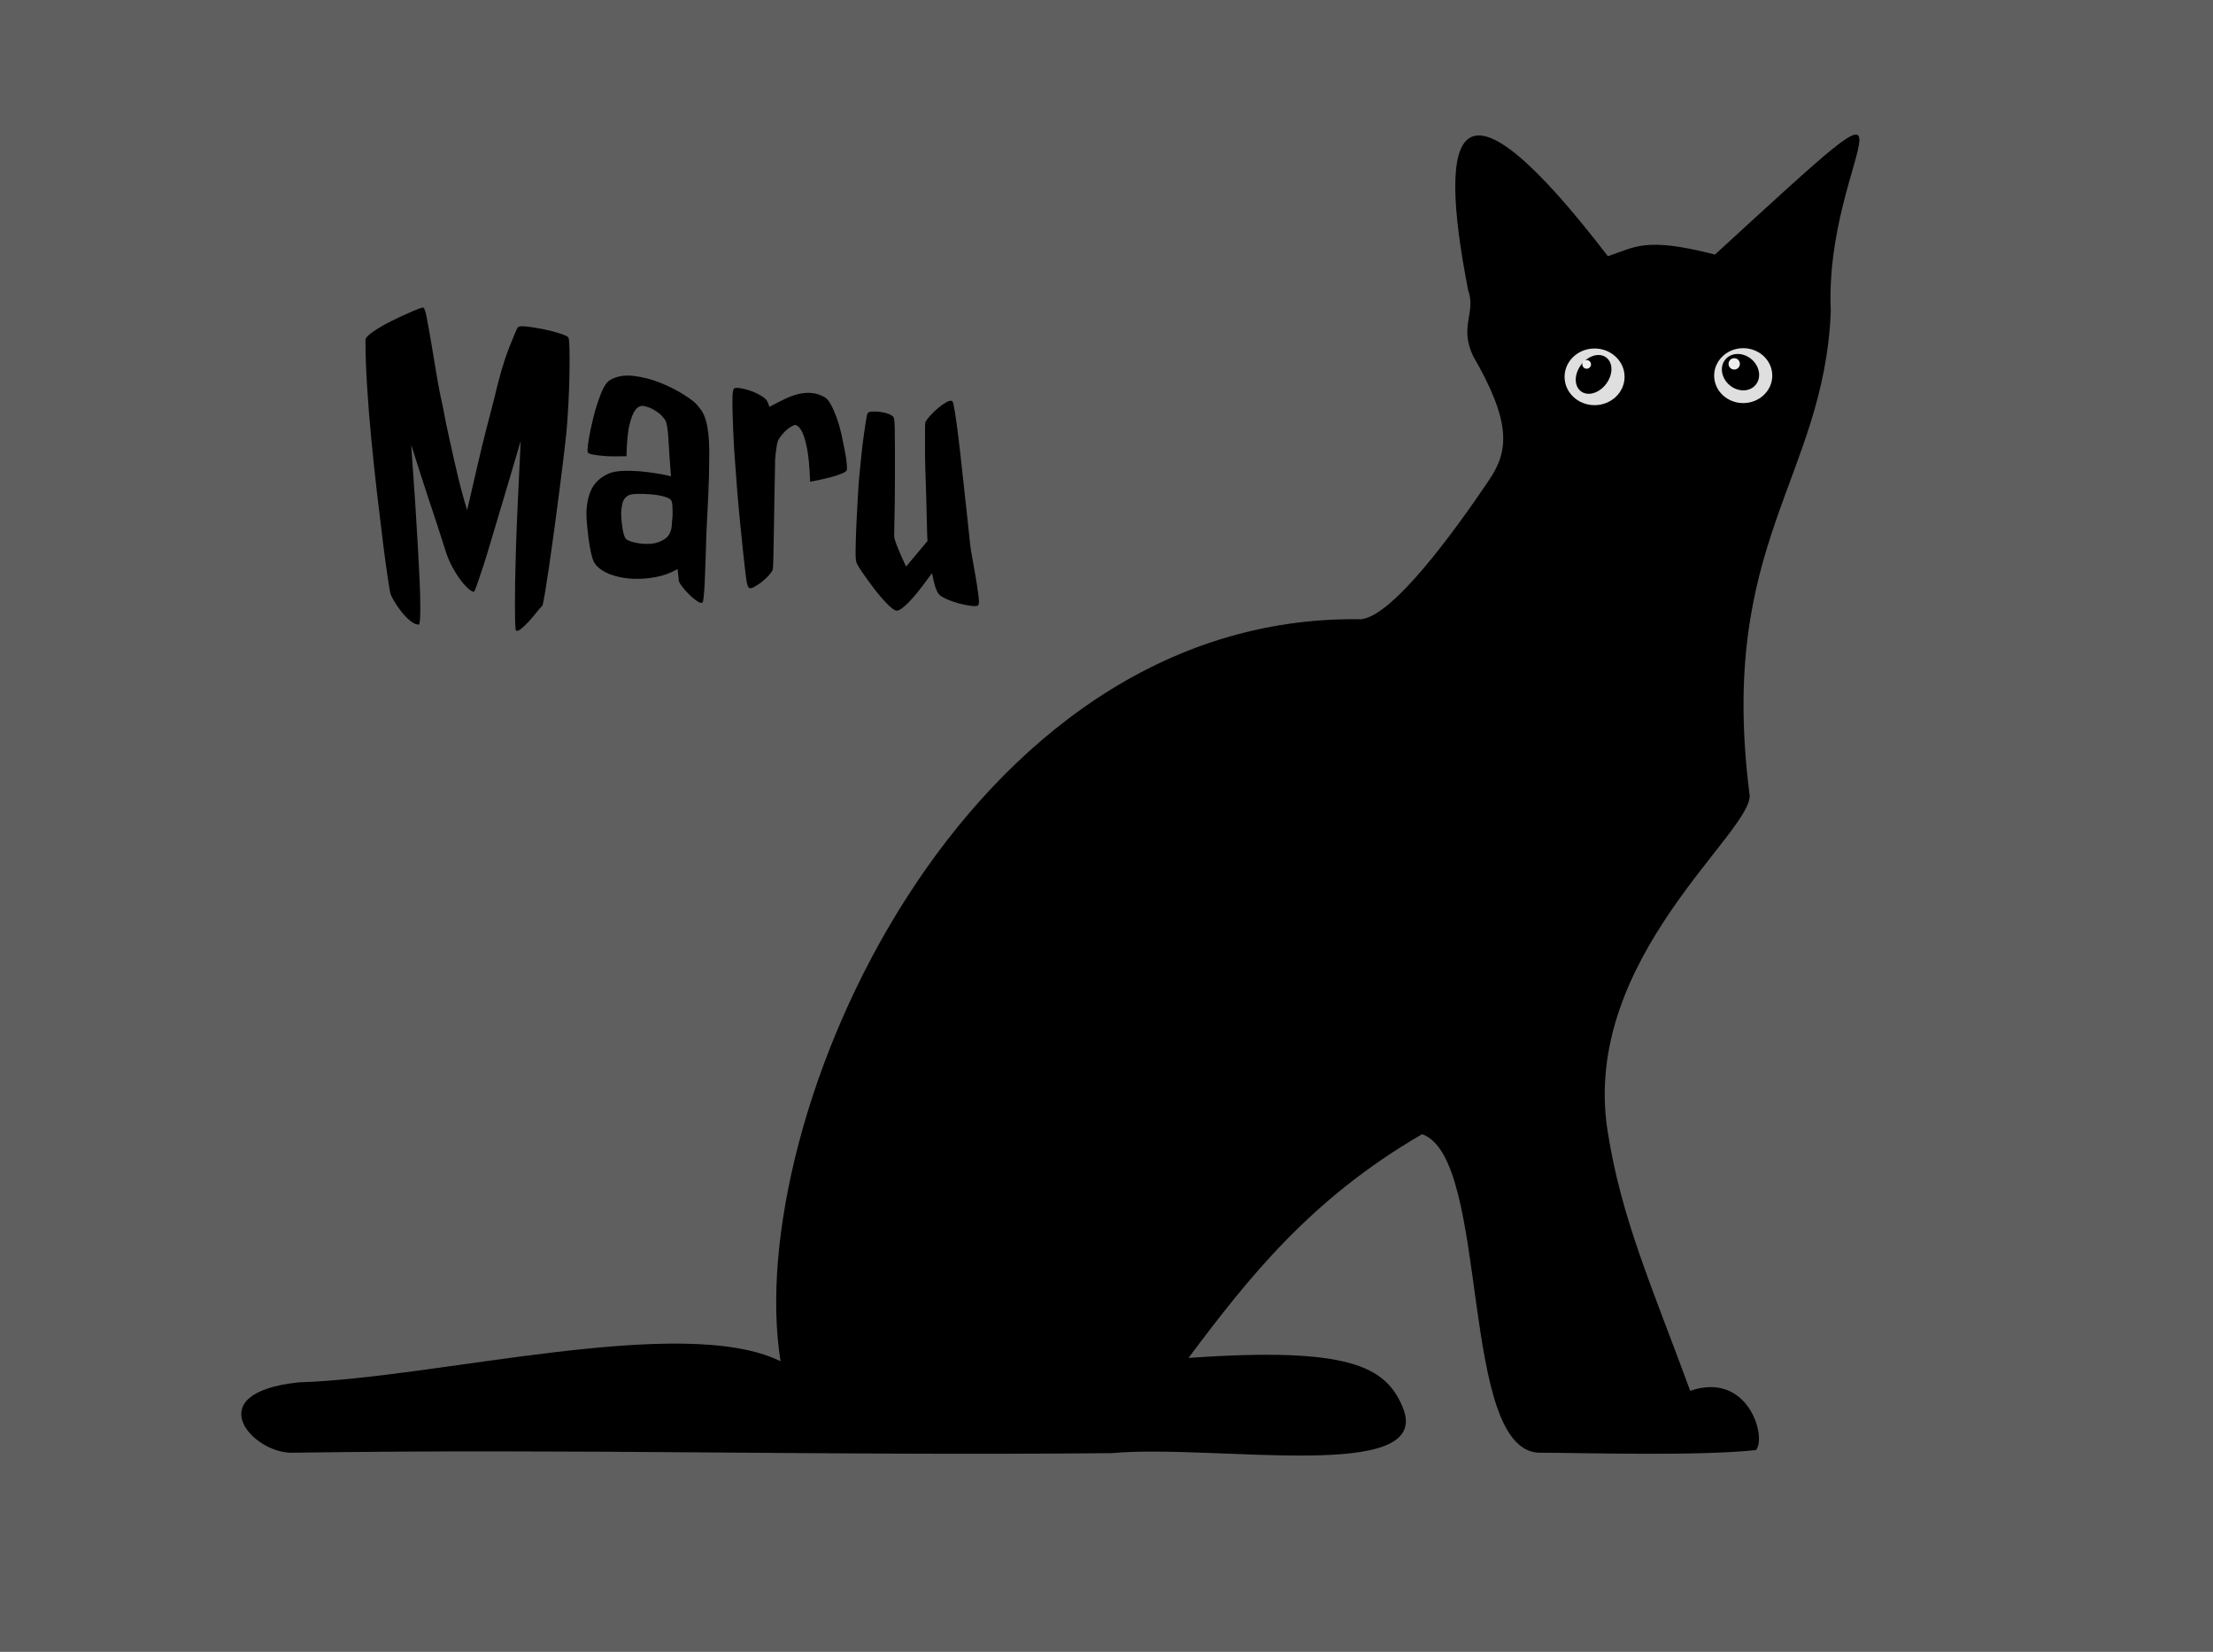
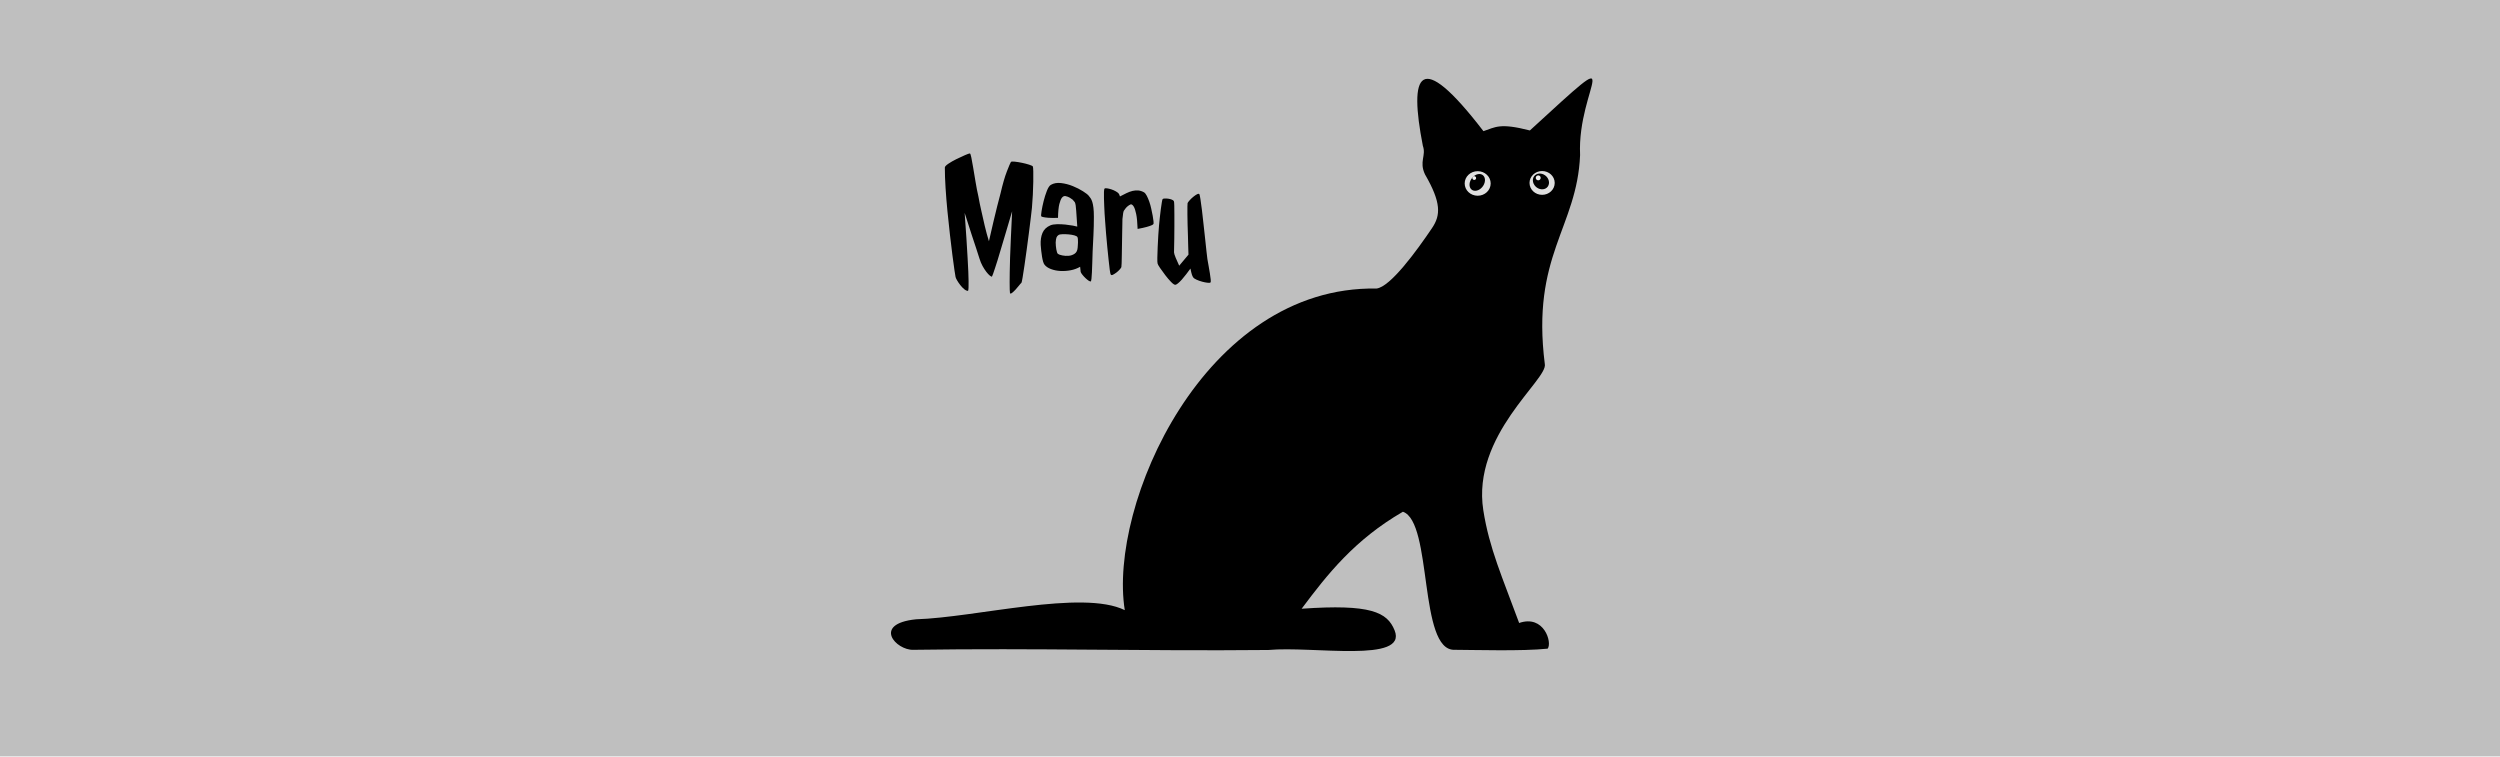
- <svg xmlns="http://www.w3.org/2000/svg" xmlns:ns1="https://sketch.io/dtd/" version="1.1" style="" ns1:metadata="eyJ0aXRsZSI6IjI3MDVhYjk4LTRmODEtNDczOS05OWY3LWQ0MjQ5MGE0YzhhMiIsImRlc2NyaXB0aW9uIjoiTWFkZSB3aXRoIFNrZXRjaHBhZCAtIGh0dHBzOi8vc2tldGNoLmlvL3NrZXRjaHBhZCIsIm1ldGFkYXRhIjp7fSwiY2xpcFBhdGgiOnsiZW5hYmxlZCI6dHJ1ZSwic3R5bGUiOnsic3Ryb2tlU3R5bGUiOiJibGFjayIsImxpbmVXaWR0aCI6MX19LCJleHBvcnREUEkiOjcyLCJleHBvcnRGb3JtYXQiOiJwbmciLCJleHBvcnRRdWFsaXR5IjowLjk1LCJ1bml0cyI6InB4Iiwid2lkdGgiOjQ3NywiaGVpZ2h0IjozNTYsInBhZ2VzIjp7Imxlbmd0aCI6MSwiZGF0YSI6W3sid2lkdGgiOjQ3NywiaGVpZ2h0IjozNTZ9XX19" width="477" height="356" viewBox="0 0 477 356" ns1:version="5.1.316">
-   <path ns1:tool="rectangle" style="fill: #5f5f5f; mix-blend-mode: source-over; fill-opacity: 1; fill-rule: nonzero; vector-effect: non-scaling-stroke;" d="M0 0 L477 0 477 356 0 356 z" />
-   <g ns1:tool="fancyText" style="mix-blend-mode: source-over;" transform="matrix(1,0,0,1,-237,57)">
+ <svg xmlns="http://www.w3.org/2000/svg" xmlns:ns1="https://sketch.io/dtd/" version="1.1" style="" ns1:metadata="eyJ0aXRsZSI6IjI3MDVhYjk4LTRmODEtNDczOS05OWY3LWQ0MjQ5MGE0YzhhMiIsImRlc2NyaXB0aW9uIjoiTWFkZSB3aXRoIFNrZXRjaHBhZCAtIGh0dHBzOi8vc2tldGNoLmlvL3NrZXRjaHBhZCIsIm1ldGFkYXRhIjp7fSwiY2xpcFBhdGgiOnsiZW5hYmxlZCI6dHJ1ZSwic3R5bGUiOnsic3Ryb2tlU3R5bGUiOiJibGFjayIsImxpbmVXaWR0aCI6MX19LCJleHBvcnREUEkiOjcyLCJleHBvcnRGb3JtYXQiOiJwbmciLCJleHBvcnRRdWFsaXR5IjowLjk1LCJ1bml0cyI6InB4Iiwid2lkdGgiOjEyNDMsImhlaWdodCI6Mzc2LCJwYWdlcyI6eyJsZW5ndGgiOjEsImRhdGEiOlt7IndpZHRoIjoxMjQzLCJoZWlnaHQiOjM3Nn1dfX0=" width="1243" height="376" viewBox="0 0 1243 376" ns1:version="5.1.316">
+   <path ns1:tool="rectangle" style="fill: #bfbfbf; mix-blend-mode: source-over; fill-opacity: 1; fill-rule: nonzero; vector-effect: non-scaling-stroke;" d="M0 0 L1243 0 1243 376 0 376 z" />
+   <g ns1:tool="fancyText" style="mix-blend-mode: source-over;" transform="matrix(1,0,0,1,154,67)">
    <g ns1:uid="1" style="">
      <g ns1:uid="2" style="">
        <path d="M 359.526 15.766L 359.526 15.766L 359.526 15.766Q 359.704 16.121 359.748 18.251L 359.748 18.251L 359.748 18.251Q 359.792 20.381 359.748 23.398L 359.748 23.398L 359.748 23.398Q 359.704 26.415 359.526 29.832L 359.526 29.832L 359.526 29.832Q 359.349 33.249 359.083 36.266L 359.083 36.266L 359.083 36.266Q 358.905 37.952 358.506 41.324L 358.506 41.324L 358.506 41.324Q 358.106 44.697 357.574 48.779L 357.574 48.779L 357.574 48.779Q 357.041 52.861 356.465 57.165L 356.465 57.165L 356.465 57.165Q 355.888 61.47 355.355 65.064L 355.355 65.064L 355.355 65.064Q 354.823 68.658 354.423 71.054L 354.423 71.054L 354.423 71.054Q 354.024 73.45 353.847 73.628L 353.847 73.628L 353.847 73.628Q 353.492 73.894 352.693 74.914L 352.693 74.914L 352.693 74.914Q 351.894 75.935 350.962 76.956L 350.962 76.956L 350.962 76.956Q 350.031 77.976 349.232 78.597L 349.232 78.597L 349.232 78.597Q 348.433 79.219 348.167 78.775L 348.167 78.775L 348.167 78.775Q 347.989 77.887 347.989 73.273L 347.989 73.273L 347.989 73.273Q 347.989 71.32 348.034 68.347L 348.034 68.347L 348.034 68.347Q 348.078 65.374 348.211 61.115L 348.211 61.115L 348.211 61.115Q 348.344 56.855 348.611 51.175L 348.611 51.175L 348.611 51.175Q 348.877 45.495 349.232 38.041L 349.232 38.041L 349.232 38.041Q 347.457 44.076 346.081 48.69L 346.081 48.69L 346.081 48.69Q 344.706 53.305 343.685 56.722L 343.685 56.722L 343.685 56.722Q 342.665 60.138 341.955 62.49L 341.955 62.49L 341.955 62.49Q 341.245 64.842 340.712 66.351L 340.712 66.351L 340.712 66.351Q 339.559 69.9 339.204 70.522L 339.204 70.522L 339.204 70.522Q 338.849 70.61 338.094 69.989L 338.094 69.989L 338.094 69.989Q 337.34 69.368 336.408 68.17L 336.408 68.17L 336.408 68.17Q 335.476 66.972 334.544 65.286L 334.544 65.286L 334.544 65.286Q 333.613 63.599 332.991 61.558L 332.991 61.558L 332.991 61.558Q 332.37 59.695 331.394 56.589L 331.394 56.589L 331.394 56.589Q 330.507 53.926 329.087 49.622L 329.087 49.622L 329.087 49.622Q 327.667 45.318 325.626 38.84L 325.626 38.84L 325.626 38.84Q 326.158 46.117 326.513 51.619L 326.513 51.619L 326.513 51.619Q 326.868 57.121 327.09 61.203L 327.09 61.203L 327.09 61.203Q 327.312 65.286 327.445 68.081L 327.445 68.081L 327.445 68.081Q 327.578 70.877 327.578 72.74L 327.578 72.74L 327.578 72.74Q 327.667 77 327.312 77.621L 327.312 77.621L 327.312 77.621Q 326.424 77.621 325.404 76.778L 325.404 76.778L 325.404 76.778Q 324.383 75.935 323.451 74.737L 323.451 74.737L 323.451 74.737Q 322.52 73.539 321.854 72.385L 321.854 72.385L 321.854 72.385Q 321.188 71.232 321.1 70.699L 321.1 70.699L 321.1 70.699Q 321.011 70.344 320.567 67.416L 320.567 67.416L 320.567 67.416Q 320.123 64.487 319.547 59.917L 319.547 59.917L 319.547 59.917Q 318.97 55.346 318.304 49.622L 318.304 49.622L 318.304 49.622Q 317.639 43.898 317.062 37.952L 317.062 37.952L 317.062 37.952Q 316.485 32.006 316.13 26.371L 316.13 26.371L 316.13 26.371Q 315.775 20.736 315.775 16.298L 315.775 16.298L 315.775 16.298Q 315.775 15.588 317.55 14.39L 317.55 14.39L 317.55 14.39Q 319.325 13.192 321.588 12.083L 321.588 12.083L 321.588 12.083Q 323.851 10.974 325.803 10.131L 325.803 10.131L 325.803 10.131Q 327.755 9.287 328.199 9.287L 328.199 9.287L 328.199 9.287Q 328.554 9.287 328.954 11.329L 328.954 11.329L 328.954 11.329Q 329.353 13.37 329.885 16.476L 329.885 16.476L 329.885 16.476Q 330.418 19.582 331.039 23.398L 331.039 23.398L 331.039 23.398Q 331.66 27.214 332.459 30.675L 332.459 30.675L 332.459 30.675Q 333.08 34.225 333.968 38.041L 333.968 38.041L 333.968 38.041Q 334.678 41.324 335.609 45.274L 335.609 45.274L 335.609 45.274Q 336.541 49.223 337.695 52.95L 337.695 52.95L 337.695 52.95Q 338.937 47.537 339.958 43.144L 339.958 43.144L 339.958 43.144Q 340.979 38.751 341.777 35.645L 341.777 35.645L 341.777 35.645Q 342.753 32.006 343.463 29.166L 343.463 29.166L 343.463 29.166Q 345.061 22.244 346.614 18.251L 346.614 18.251L 346.614 18.251Q 348.167 14.257 348.611 13.547L 348.611 13.547L 348.611 13.547Q 348.877 13.192 350.519 13.37L 350.519 13.37L 350.519 13.37Q 352.16 13.547 354.113 13.947L 354.113 13.947L 354.113 13.947Q 356.065 14.346 357.707 14.878L 357.707 14.878L 357.707 14.878Q 359.349 15.411 359.526 15.766ZZM 387.303 30.32L 387.303 30.32L 387.303 30.32Q 387.836 30.941 388.28 31.607L 388.28 31.607L 388.28 31.607Q 388.723 32.272 389.078 33.382L 389.078 33.382L 389.078 33.382Q 389.433 34.491 389.655 36.266L 389.655 36.266L 389.655 36.266Q 389.877 38.041 389.877 40.881L 389.877 40.881L 389.877 40.881Q 389.877 45.407 389.655 49.977L 389.655 49.977L 389.655 49.977Q 389.433 54.547 389.256 58.009L 389.256 58.009L 389.256 58.009Q 389.167 61.115 389.078 63.777L 389.078 63.777L 389.078 63.777Q 388.99 66.439 388.901 68.436L 388.901 68.436L 388.901 68.436Q 388.812 70.433 388.679 71.587L 388.679 71.587L 388.679 71.587Q 388.546 72.74 388.457 72.829L 388.457 72.829L 388.457 72.829Q 388.102 73.095 387.348 72.607L 387.348 72.607L 387.348 72.607Q 386.594 72.119 385.75 71.32L 385.75 71.32L 385.75 71.32Q 384.907 70.522 384.197 69.634L 384.197 69.634L 384.197 69.634Q 383.487 68.747 383.31 68.214L 383.31 68.214L 383.31 68.214Q 383.31 67.771 383.044 65.641L 383.044 65.641L 383.044 65.641Q 380.914 66.883 378.34 67.371L 378.34 67.371L 378.34 67.371Q 375.767 67.859 373.237 67.726L 373.237 67.726L 373.237 67.726Q 370.708 67.593 368.578 66.794L 368.578 66.794L 368.578 66.794Q 366.448 65.996 365.383 64.664L 365.383 64.664L 365.383 64.664Q 364.94 64.132 364.629 63.067L 364.629 63.067L 364.629 63.067Q 364.318 62.002 364.097 60.627L 364.097 60.627L 364.097 60.627Q 363.875 59.251 363.697 57.698L 363.697 57.698L 363.697 57.698Q 363.52 56.145 363.431 54.814L 363.431 54.814L 363.431 54.814Q 363.254 51.353 364.318 48.823L 364.318 48.823L 364.318 48.823Q 365.383 46.294 368.223 45.052L 368.223 45.052L 368.223 45.052Q 369.466 44.519 371.551 44.475L 371.551 44.475L 371.551 44.475Q 373.637 44.431 375.722 44.652L 375.722 44.652L 375.722 44.652Q 377.808 44.874 379.494 45.185L 379.494 45.185L 379.494 45.185Q 381.18 45.495 381.624 45.673L 381.624 45.673L 381.624 45.673Q 381.269 41.147 381.091 37.819L 381.091 37.819L 381.091 37.819Q 380.914 34.491 380.381 33.515L 380.381 33.515L 380.381 33.515Q 379.938 32.894 379.316 32.272L 379.316 32.272L 379.316 32.272Q 378.784 31.829 377.896 31.296L 377.896 31.296L 377.896 31.296Q 377.009 30.764 375.767 30.498L 375.767 30.498L 375.767 30.498Q 374.79 30.32 373.992 31.296L 373.992 31.296L 373.992 31.296Q 373.282 32.184 372.705 34.447L 372.705 34.447L 372.705 34.447Q 372.128 36.71 372.039 41.324L 372.039 41.324L 372.039 41.324Q 368.933 41.413 367.291 41.28L 367.291 41.28L 367.291 41.28Q 365.65 41.147 364.851 40.969L 364.851 40.969L 364.851 40.969Q 363.875 40.792 363.697 40.526L 363.697 40.526L 363.697 40.526Q 363.52 40.171 363.875 37.908L 363.875 37.908L 363.875 37.908Q 364.23 35.645 364.895 32.982L 364.895 32.982L 364.895 32.982Q 365.561 30.32 366.493 27.924L 366.493 27.924L 366.493 27.924Q 367.425 25.528 368.49 24.907L 368.49 24.907L 368.49 24.907Q 370.619 23.664 373.592 24.019L 373.592 24.019L 373.592 24.019Q 376.565 24.374 379.405 25.528L 379.405 25.528L 379.405 25.528Q 382.245 26.682 384.464 28.101L 384.464 28.101L 384.464 28.101Q 386.682 29.521 387.303 30.32ZZM 381.801 56.234L 381.801 56.234L 381.801 56.234Q 381.801 55.79 381.89 55.036L 381.89 55.036L 381.89 55.036Q 381.979 54.281 381.979 53.483L 381.979 53.483L 381.979 53.483Q 381.979 52.684 381.934 51.974L 381.934 51.974L 381.934 51.974Q 381.89 51.264 381.713 50.909L 381.713 50.909L 381.713 50.909Q 381.446 50.376 380.159 50.021L 380.159 50.021L 380.159 50.021Q 378.873 49.667 377.275 49.533L 377.275 49.533L 377.275 49.533Q 375.678 49.4 374.258 49.445L 374.258 49.445L 374.258 49.445Q 372.838 49.489 372.306 49.844L 372.306 49.844L 372.306 49.844Q 371.596 50.288 371.285 51.086L 371.285 51.086L 371.285 51.086Q 370.974 51.885 370.886 53.571L 370.886 53.571L 370.886 53.571Q 370.886 54.37 370.974 55.257L 370.974 55.257L 370.974 55.257Q 371.063 56.145 371.196 56.988L 371.196 56.988L 371.196 56.988Q 371.329 57.831 371.551 58.452L 371.551 58.452L 371.551 58.452Q 371.773 59.073 372.039 59.251L 372.039 59.251L 372.039 59.251Q 372.661 59.695 374.214 60.005L 374.214 60.005L 374.214 60.005Q 375.767 60.316 377.364 60.183L 377.364 60.183L 377.364 60.183Q 378.961 60.05 380.293 59.162L 380.293 59.162L 380.293 59.162Q 381.624 58.275 381.801 56.234ZZM 414.814 28.634L 414.814 28.634L 414.814 28.634Q 415.524 29.078 416.19 30.364L 416.19 30.364L 416.19 30.364Q 416.856 31.651 417.432 33.293L 417.432 33.293L 417.432 33.293Q 418.009 34.935 418.409 36.798L 418.409 36.798L 418.409 36.798Q 418.808 38.662 419.119 40.26L 419.119 40.26L 419.119 40.26Q 419.429 41.857 419.518 42.966L 419.518 42.966L 419.518 42.966Q 419.607 44.076 419.518 44.342L 419.518 44.342L 419.518 44.342Q 419.34 44.697 418.453 45.052L 418.453 45.052L 418.453 45.052Q 417.654 45.407 416.057 45.85L 416.057 45.85L 416.057 45.85Q 414.459 46.294 411.62 46.827L 411.62 46.827L 411.62 46.827Q 411.442 41.946 410.91 39.416L 410.91 39.416L 410.91 39.416Q 410.377 36.887 409.756 35.822L 409.756 35.822L 409.756 35.822Q 409.046 34.58 408.247 34.58L 408.247 34.58L 408.247 34.58Q 407.449 34.935 406.827 35.423L 406.827 35.423L 406.827 35.423Q 406.206 35.911 405.762 36.443L 405.762 36.443L 405.762 36.443Q 405.23 37.065 404.786 37.775L 404.786 37.775L 404.786 37.775Q 404.609 38.041 404.431 39.017L 404.431 39.017L 404.431 39.017Q 404.254 39.993 404.076 41.946L 404.076 41.946L 404.076 41.946Q 404.076 42.567 404.032 44.519L 404.032 44.519L 404.032 44.519Q 403.988 46.472 403.943 49.045L 403.943 49.045L 403.943 49.045Q 403.899 51.619 403.854 54.459L 403.854 54.459L 403.854 54.459Q 403.81 57.299 403.766 59.739L 403.766 59.739L 403.766 59.739Q 403.721 62.18 403.677 63.866L 403.677 63.866L 403.677 63.866Q 403.633 65.552 403.544 65.818L 403.544 65.818L 403.544 65.818Q 403.366 66.262 402.656 67.061L 402.656 67.061L 402.656 67.061Q 401.946 67.859 401.059 68.525L 401.059 68.525L 401.059 68.525Q 400.172 69.19 399.373 69.59L 399.373 69.59L 399.373 69.59Q 398.574 69.989 398.308 69.545L 398.308 69.545L 398.308 69.545Q 398.042 69.279 397.775 67.238L 397.775 67.238L 397.775 67.238Q 397.509 65.197 397.199 62.224L 397.199 62.224L 397.199 62.224Q 396.888 59.251 396.533 55.701L 396.533 55.701L 396.533 55.701Q 396.178 52.151 395.912 48.868L 395.912 48.868L 395.912 48.868Q 395.646 45.584 395.468 42.966L 395.468 42.966L 395.468 42.966Q 395.291 40.348 395.202 39.195L 395.202 39.195L 395.202 39.195Q 395.113 37.508 395.024 35.467L 395.024 35.467L 395.024 35.467Q 394.936 33.426 394.891 31.607L 394.891 31.607L 394.891 31.607Q 394.847 29.788 394.891 28.412L 394.891 28.412L 394.891 28.412Q 394.936 27.036 395.202 26.77L 395.202 26.77L 395.202 26.77Q 395.379 26.504 396.4 26.637L 396.4 26.637L 396.4 26.637Q 397.42 26.77 398.618 27.17L 398.618 27.17L 398.618 27.17Q 399.817 27.569 400.881 28.19L 400.881 28.19L 400.881 28.19Q 401.946 28.811 402.301 29.344L 402.301 29.344L 402.301 29.344Q 402.568 29.788 402.834 30.675L 402.834 30.675L 402.834 30.675Q 404.52 29.788 406.073 29.033L 406.073 29.033L 406.073 29.033Q 407.626 28.279 409.09 27.924L 409.09 27.924L 409.09 27.924Q 410.555 27.569 411.975 27.702L 411.975 27.702L 411.975 27.702Q 413.395 27.835 414.814 28.634ZZM 442.325 29.521L 442.325 29.521L 442.325 29.521Q 442.503 29.788 442.858 32.006L 442.858 32.006L 442.858 32.006Q 443.213 34.225 443.612 37.508L 443.612 37.508L 443.612 37.508Q 444.012 40.792 444.411 44.608L 444.411 44.608L 444.411 44.608Q 444.81 48.424 445.21 51.885L 445.21 51.885L 445.21 51.885Q 445.609 55.346 445.875 58.097L 445.875 58.097L 445.875 58.097Q 446.141 60.848 446.319 61.825L 446.319 61.825L 446.319 61.825Q 446.585 63.422 446.94 65.33L 446.94 65.33L 446.94 65.33Q 447.295 67.238 447.561 68.969L 447.561 68.969L 447.561 68.969Q 447.828 70.699 447.961 71.942L 447.961 71.942L 447.961 71.942Q 448.094 73.184 447.828 73.45L 447.828 73.45L 447.828 73.45Q 447.65 73.716 446.408 73.583L 446.408 73.583L 446.408 73.583Q 445.165 73.45 443.701 73.051L 443.701 73.051L 443.701 73.051Q 442.237 72.651 440.95 72.075L 440.95 72.075L 440.95 72.075Q 439.663 71.498 439.308 70.965L 439.308 70.965L 439.308 70.965Q 438.953 70.522 438.643 69.634L 438.643 69.634L 438.643 69.634Q 438.332 68.747 437.888 66.528L 437.888 66.528L 437.888 66.528Q 436.912 67.859 435.803 69.324L 435.803 69.324L 435.803 69.324Q 434.693 70.788 433.628 71.986L 433.628 71.986L 433.628 71.986Q 432.563 73.184 431.676 73.894L 431.676 73.894L 431.676 73.894Q 430.789 74.604 430.345 74.604L 430.345 74.604L 430.345 74.604Q 429.635 74.604 428.215 73.14L 428.215 73.14L 428.215 73.14Q 426.795 71.675 425.375 69.812L 425.375 69.812L 425.375 69.812Q 423.955 67.948 422.802 66.262L 422.802 66.262L 422.802 66.262Q 421.648 64.576 421.559 64.043L 421.559 64.043L 421.559 64.043Q 421.382 63.511 421.426 61.115L 421.426 61.115L 421.426 61.115Q 421.47 58.719 421.603 55.746L 421.603 55.746L 421.603 55.746Q 421.737 52.773 421.914 49.8L 421.914 49.8L 421.914 49.8Q 422.092 46.827 422.269 45.052L 422.269 45.052L 422.269 45.052Q 422.447 43.277 422.668 41.103L 422.668 41.103L 422.668 41.103Q 422.89 38.928 423.156 37.02L 423.156 37.02L 423.156 37.02Q 423.423 35.112 423.645 33.692L 423.645 33.692L 423.645 33.692Q 423.866 32.272 424.044 32.006L 424.044 32.006L 424.044 32.006Q 424.221 31.74 425.065 31.696L 425.065 31.696L 425.065 31.696Q 425.908 31.651 426.839 31.784L 426.839 31.784L 426.839 31.784Q 427.771 31.917 428.57 32.228L 428.57 32.228L 428.57 32.228Q 429.369 32.539 429.635 32.982L 429.635 32.982L 429.635 32.982Q 429.812 33.337 429.857 35.245L 429.857 35.245L 429.857 35.245Q 429.901 37.153 429.901 39.86L 429.901 39.86L 429.901 39.86Q 429.901 42.567 429.901 45.717L 429.901 45.717L 429.901 45.717Q 429.901 48.868 429.857 51.575L 429.857 51.575L 429.857 51.575Q 429.812 54.281 429.768 56.189L 429.768 56.189L 429.768 56.189Q 429.724 58.097 429.724 58.452L 429.724 58.452L 429.724 58.452Q 429.724 59.162 430.567 61.203L 430.567 61.203L 430.567 61.203Q 431.41 63.245 432.297 65.108L 432.297 65.108L 436.912 59.606L 436.912 59.606Q 436.823 58.009 436.779 55.524L 436.779 55.524L 436.779 55.524Q 436.734 53.039 436.646 50.288L 436.646 50.288L 436.646 50.288Q 436.557 47.537 436.468 44.697L 436.468 44.697L 436.468 44.697Q 436.38 41.857 436.38 39.55L 436.38 39.55L 436.38 39.55Q 436.38 37.242 436.38 35.734L 436.38 35.734L 436.38 35.734Q 436.38 34.225 436.468 33.959L 436.468 33.959L 436.468 33.959Q 436.734 33.426 437.533 32.539L 437.533 32.539L 437.533 32.539Q 438.332 31.651 439.308 30.853L 439.308 30.853L 439.308 30.853Q 440.284 30.054 441.127 29.61L 441.127 29.61L 441.127 29.61Q 441.97 29.166 442.325 29.521Z" ns1:uid="3" style="fill: #000000; paint-order: stroke fill markers;" />
      </g>
    </g>
  </g>
-   <g ns1:tool="clipart" style="mix-blend-mode: source-over;" transform="matrix(0.6385677,0,0,0.6385677,52,29.00001)">
+   <g ns1:tool="clipart" style="mix-blend-mode: source-over;" transform="matrix(0.6385677,0,0,0.6385677,443,39.00001)">
    <path d="M421.349 116.37c6.66-9.873 7.19-19.64-5.553-41.644-4.768-10.077 1.085-14.588-1.666-22.211-10.943-56.08-3.316-77.2 47.17-11.458 9.356-3.095 12.552-6.615 36.148-.556 80.297-73.64 36.59-34.393 39.098 19.137-2.321 56.725-38.187 78.13-27.466 162.79 2.517 12.053-57.032 55.227-47.891 113.8 4.63 29.661 14.892 52.317 27.902 87.766 19.39-6.734 25.904 15.347 22.21 19.99-19.826 2.077-56.586.961-72.426.89-28.246 1.04-17.003-99.465-40.292-107.5-37.637 21.833-58.661 48.551-78.847 75.516 53.873-3.785 66.665 2.675 72.39 16.85 10.387 25.71-63.607 12.095-98.276 15.276-98.42.95-179.72-1.584-276.42-.136-13.416.51-32.33-20.174 2.006-23.757 46.559-1.37 129.56-23.365 162.6-7.122-13.05-81.378 61.4-252.64 196.01-250.42 10.73-1.215 31.068-29.052 43.31-47.197z" ns1:uid="1" style="" />
    <path d="M466.93 81.766c0 5.282-4.534 9.563-10.126 9.563s-10.125-4.282-10.125-9.564c0-5.281 4.533-9.563 10.125-9.563s10.126 4.282 10.126 9.563zM516.789 81.362c0 5.117-4.392 9.265-9.81 9.265s-9.81-4.148-9.81-9.265c0-5.117 4.392-9.266 9.81-9.266s9.81 4.149 9.81 9.266z" ns1:uid="2" style="fill: #dfdfdf; fill-rule: nonzero; fill-opacity: 1;" />
    <path d="M461.778 82.345c-1.574 3.53-5.225 5.763-8.154 4.99s-4.03-4.261-2.455-7.79c1.574-3.529 5.225-5.762 8.154-4.99 2.93.774 4.03 4.262 2.455 7.79z" ns1:uid="3" style="" />
    <path d="M455.599 77.566a1.465 1.465 0 1 1-2.93 0 1.465 1.465 0 0 1 2.93 0z" ns1:uid="4" style="fill: #fff; fill-opacity: 0.937;" />
    <path d="M511.156 77.37c2.04 3.014 1.414 6.72-1.398 8.278-2.812 1.558-6.746.378-8.786-2.636-2.04-3.013-1.414-6.72 1.398-8.277s6.746-.378 8.786 2.635z" ns1:uid="5" style="" />
    <path d="M505.86 77.354a1.916 1.916 0 1 1-3.831 0 1.916 1.916 0 0 1 3.831 0z" ns1:uid="6" style="fill: #fff; fill-opacity: 0.937;" />
  </g>
-   <g ns1:tool="fancyText" style="mix-blend-mode: source-over;" transform="matrix(1,0,0,1,668.043,180.4754)">
+   <g ns1:tool="fancyText" style="mix-blend-mode: source-over;" transform="matrix(1,0,0,1,492.5156,116.2539)">
    <g ns1:uid="1" style="">
      <g ns1:uid="2" style="">
        <path ns1:uid="3" style="fill: #000000; paint-order: stroke fill markers;" />
      </g>
    </g>
  </g>
</svg>
